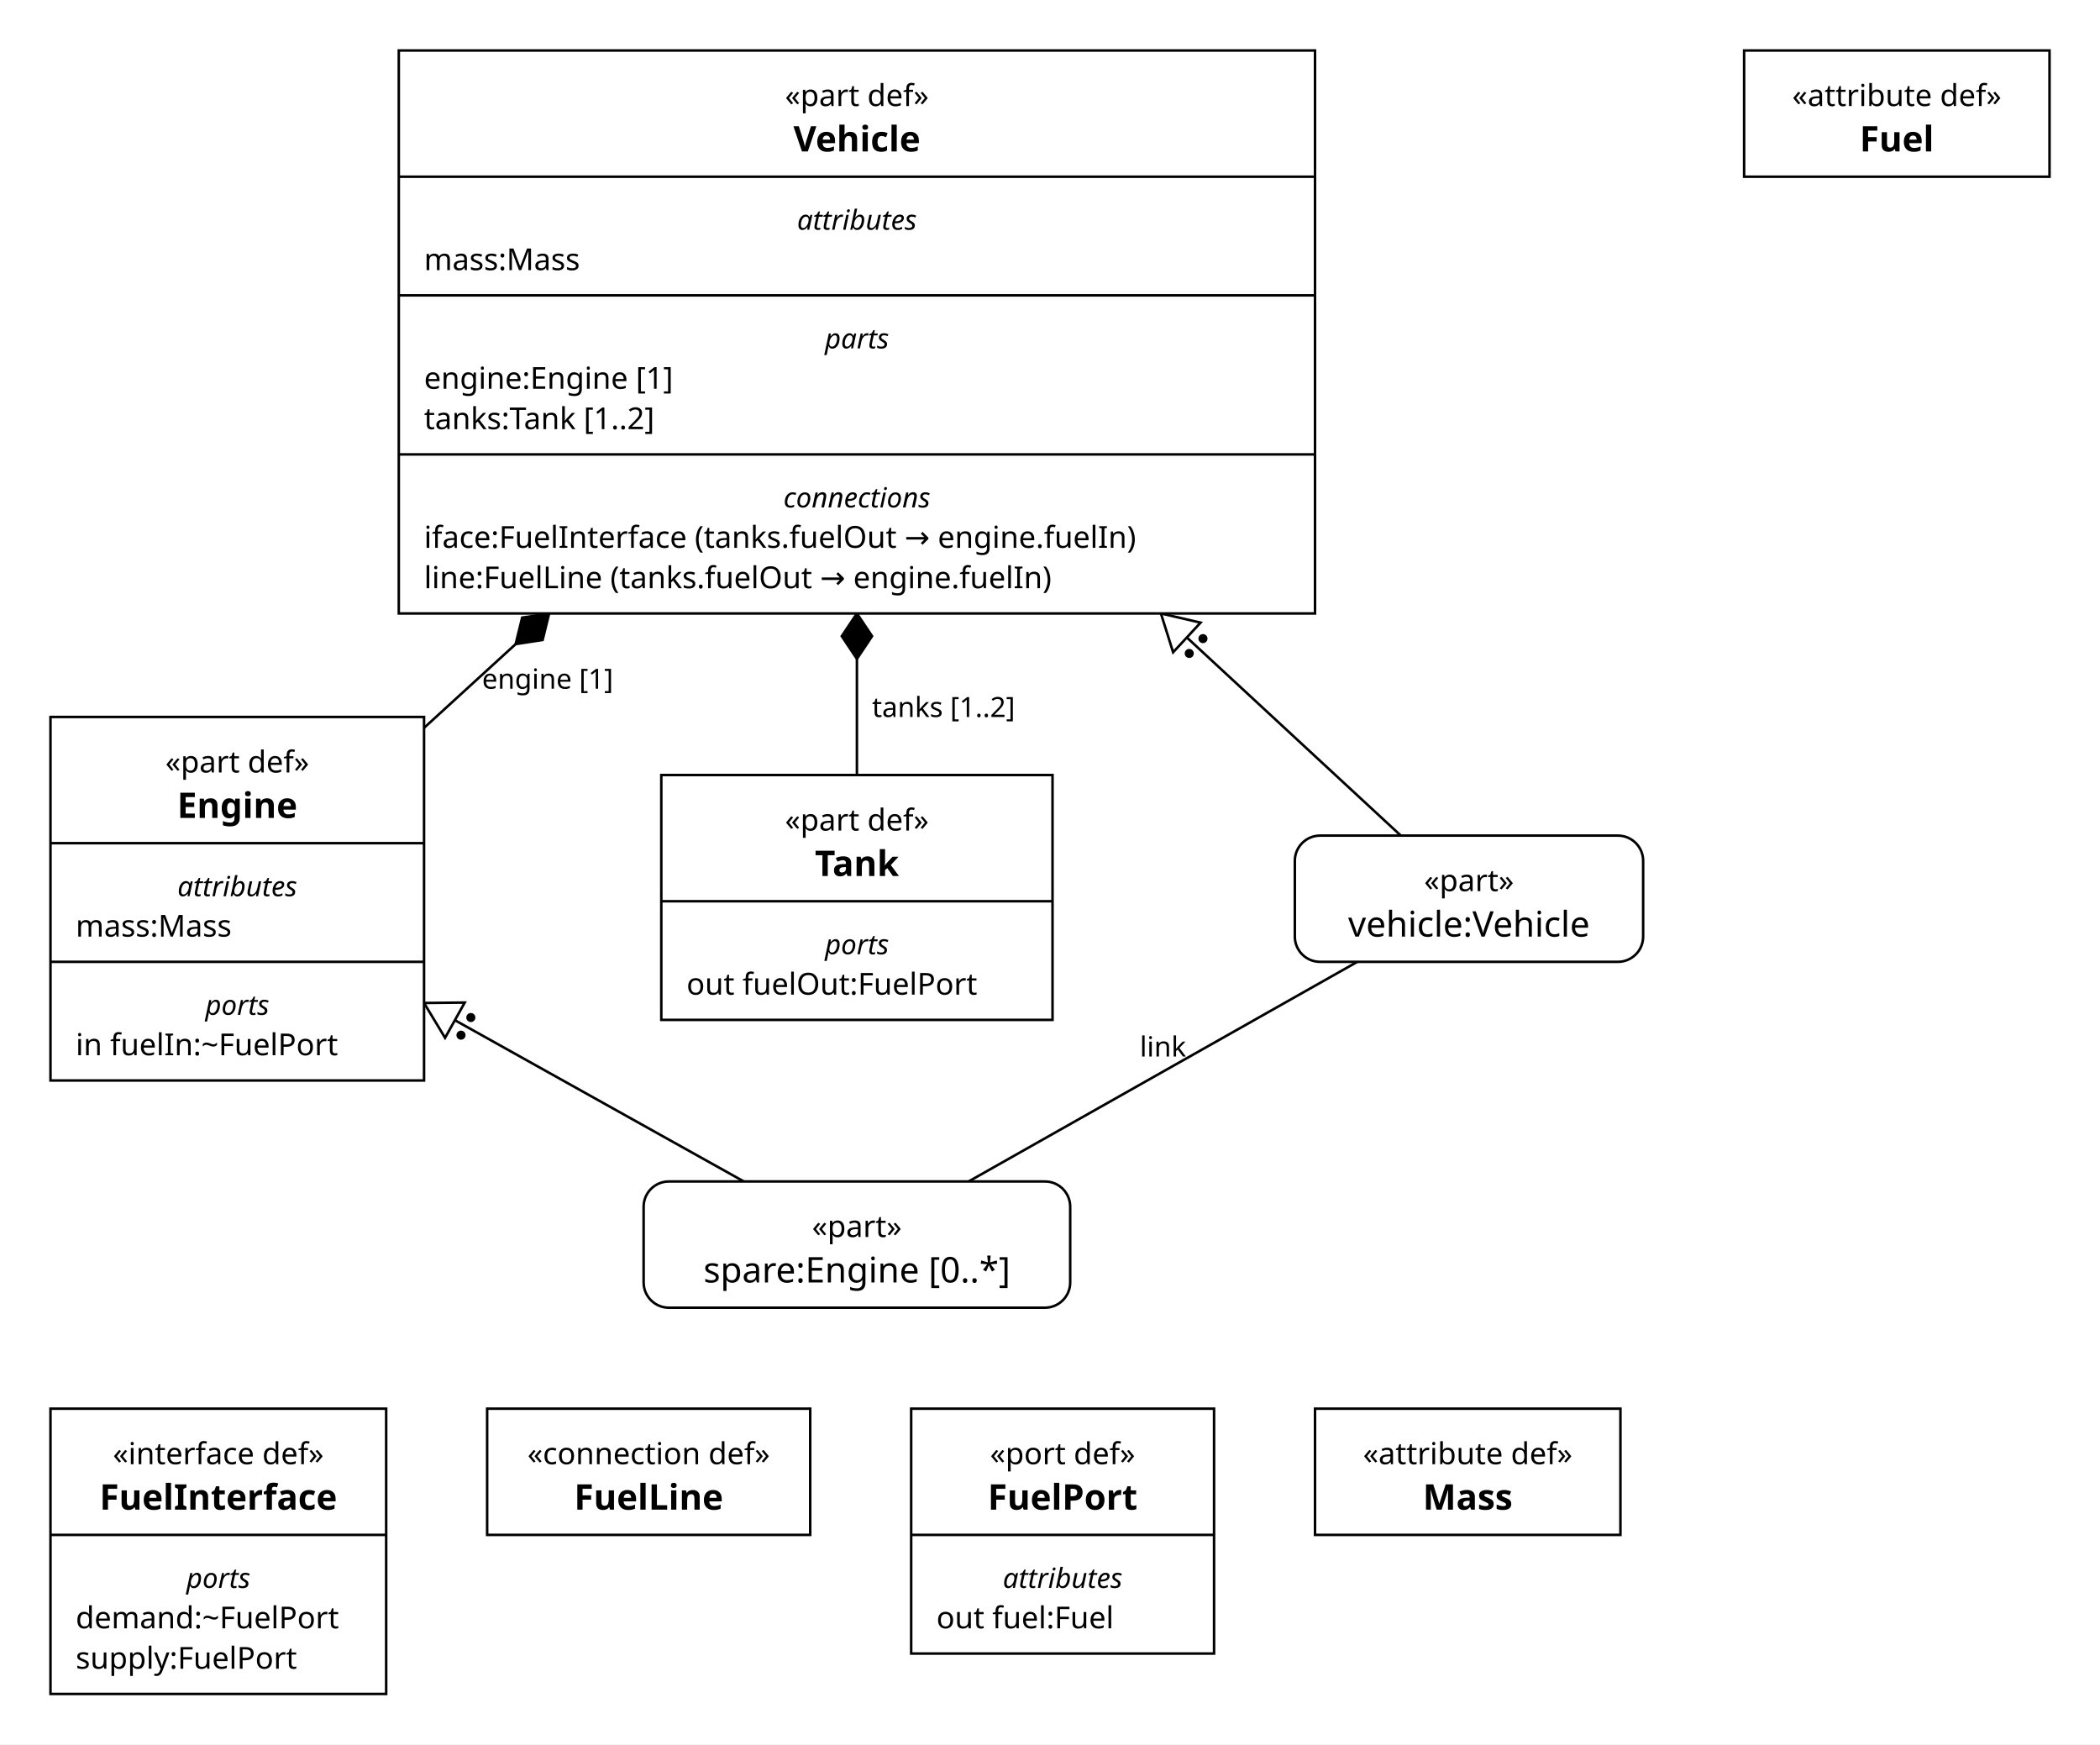
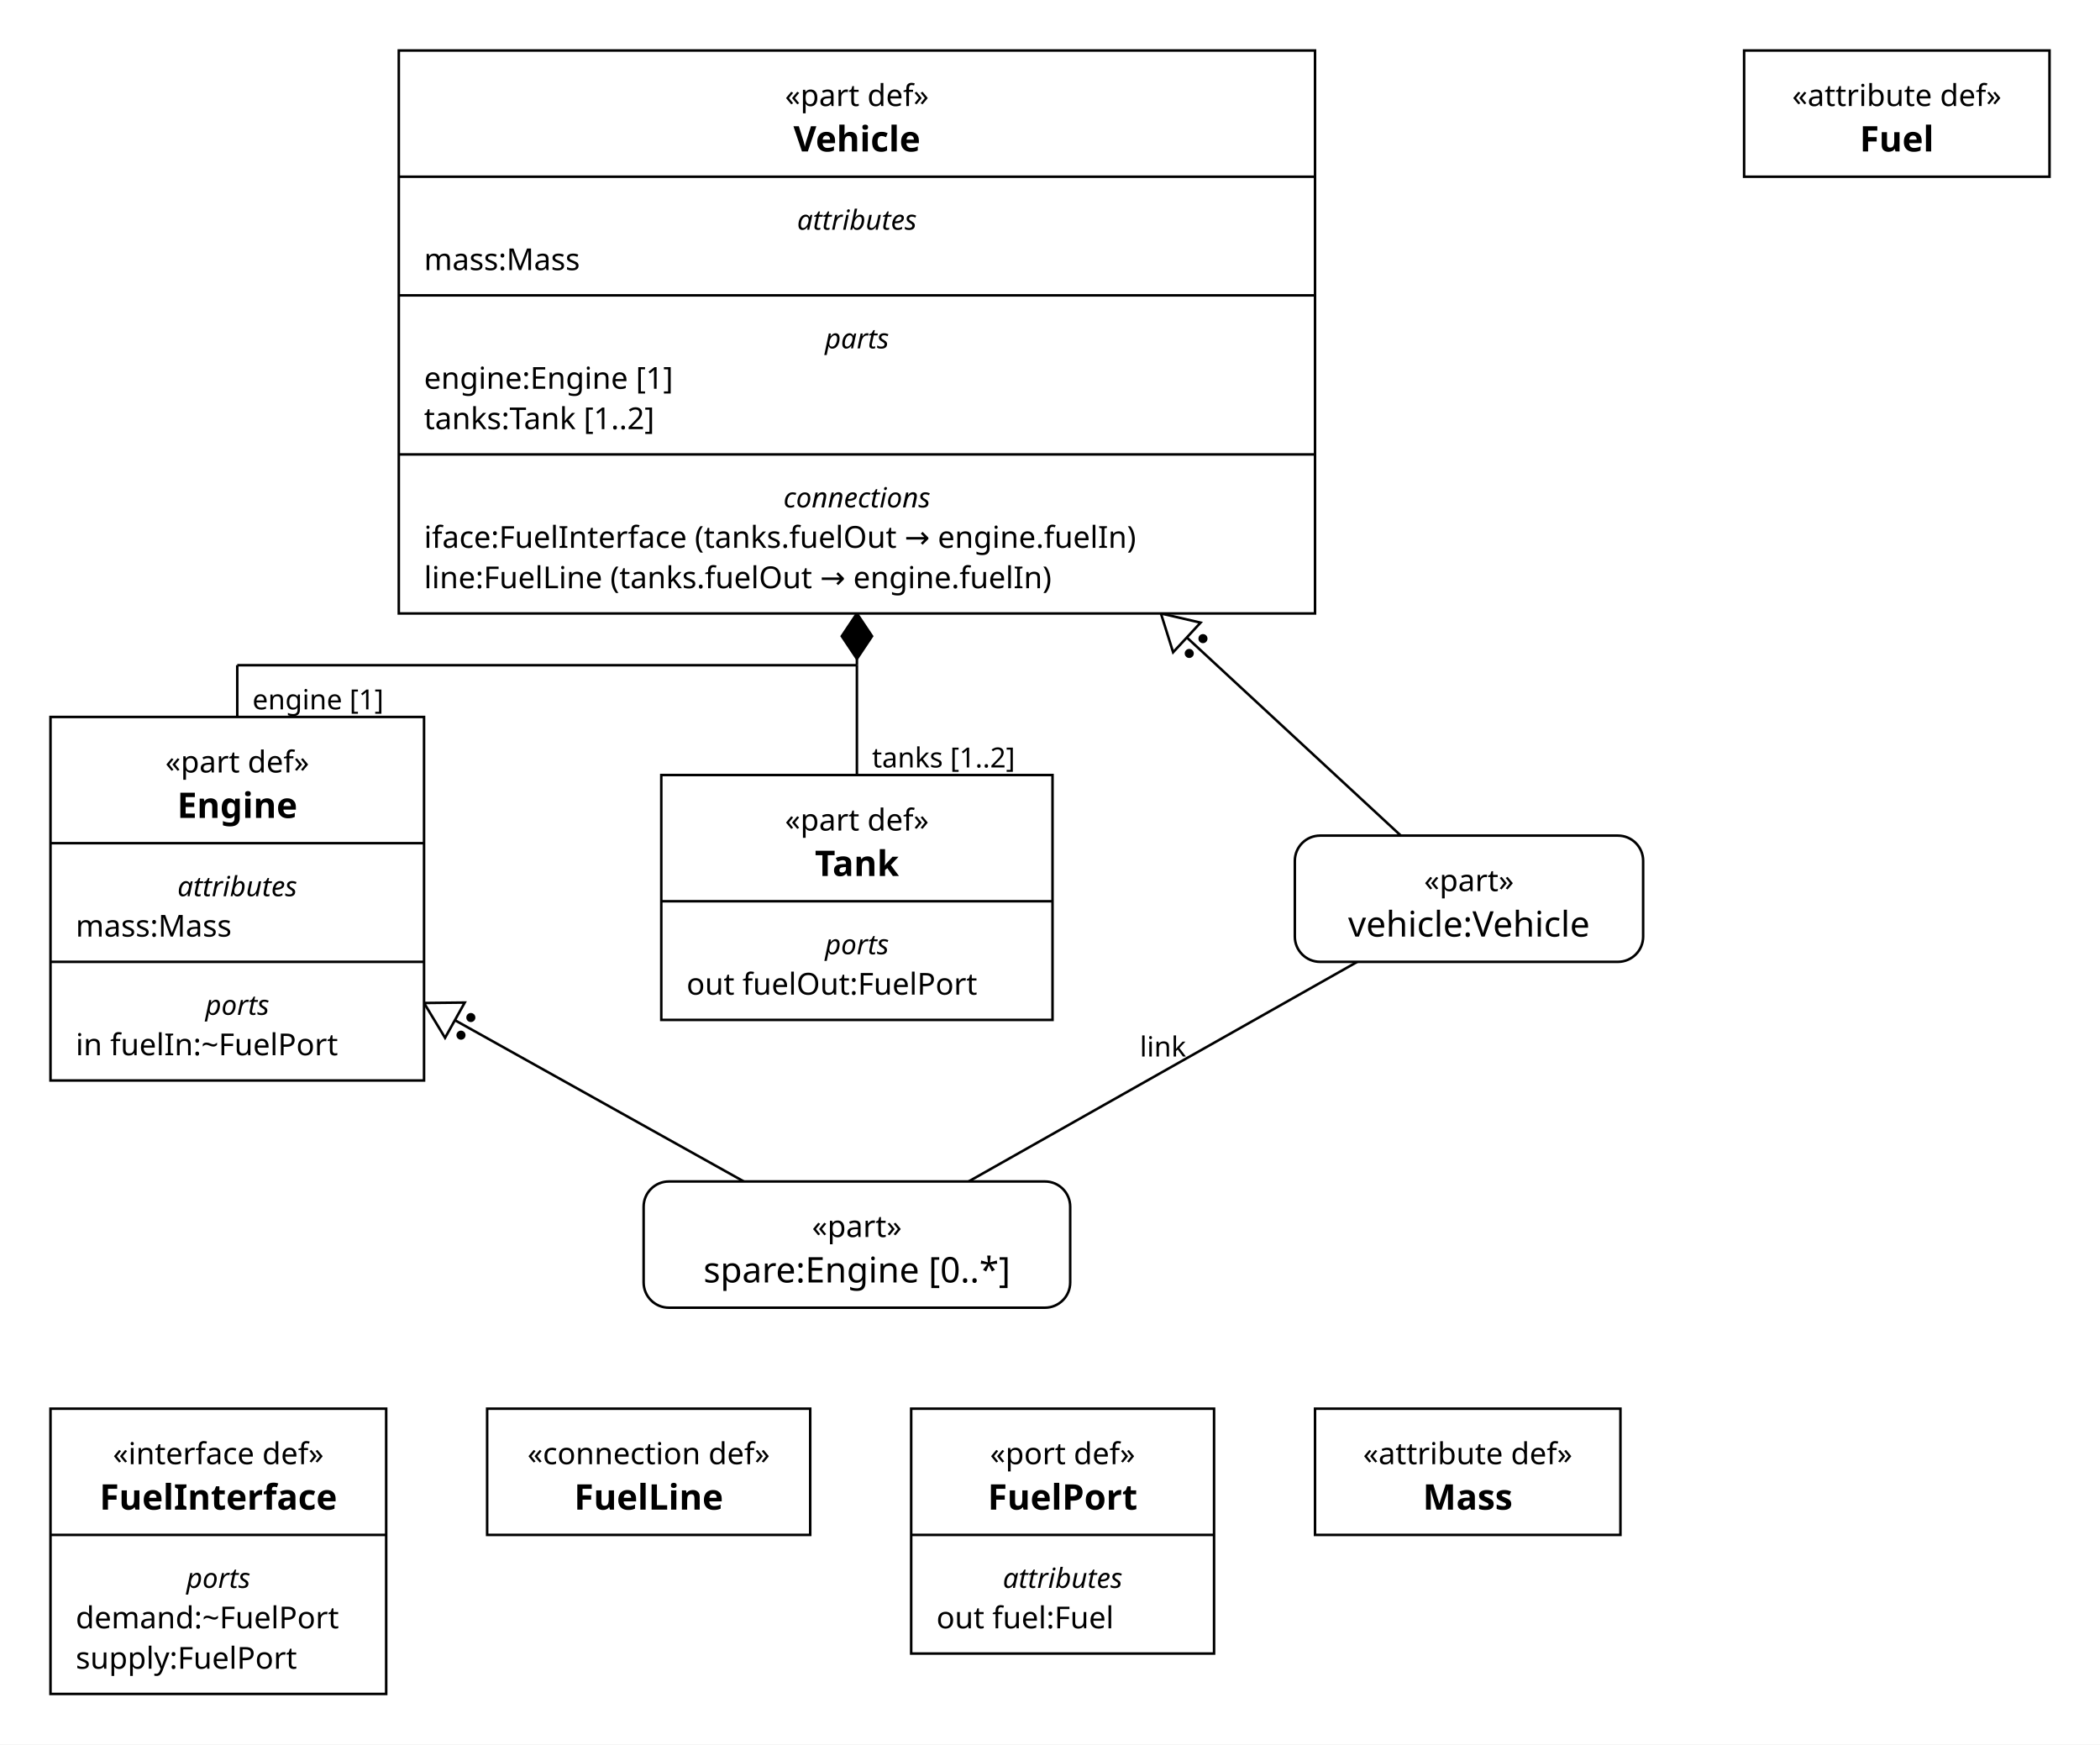
<svg xmlns="http://www.w3.org/2000/svg" width="832" height="691" viewBox="0 0 832 691" font-family="sans-serif">
  <rect x="0" y="0" width="832" height="691" fill="#ffffff" />
-   <polyline points="204.29,255.15 168,288.33" fill="none" stroke="#000000" />
-   <polygon points="217.57,243 206.88,244.65 204.29,255.15 214.98,253.5" fill="#000000" stroke="#000000" />
-   <text x="190.97" y="272.81" text-anchor="start" font-size="11">engine [1]</text>
-   <polyline points="339.5,261 339.5,307" fill="none" stroke="#000000" />
  <polygon points="339.5,243 333.5,252 339.5,261 345.5,252" fill="#000000" stroke="#000000" />
-   <text x="345.5" y="284" text-anchor="start" font-size="11">tanks [1..2]</text>
+   <polyline points="339.5,261 339.5,263.5" fill="none" stroke="#000000" />
+   <polyline points="94,263.5 339.5,263.5" fill="none" stroke="#000000" />
+   <polyline points="94,263.5 94,284" fill="none" stroke="#000000" />
+   <text x="100" y="281" text-anchor="start" font-size="11">engine [1]</text>
+   <polyline points="339.5,263.5 339.5,307" fill="none" stroke="#000000" />
+   <text x="345.5" y="304" text-anchor="start" font-size="11">tanks [1..2]</text>
  <polyline points="294.7,468 180.23,404.12" fill="none" stroke="#000000" />
  <polygon points="168,397.3 184.12,397.13 176.33,411.1" fill="#ffffff" stroke="#000000" />
  <circle cx="186.54" cy="403.06" r="1.8" fill="#000000" />
  <circle cx="182.64" cy="410.05" r="1.8" fill="#000000" />
  <polyline points="555,331 470.21,252.51" fill="none" stroke="#000000" />
  <polygon points="459.94,243 475.65,246.64 464.78,258.38" fill="#ffffff" stroke="#000000" />
  <circle cx="476.6" cy="252.97" r="1.8" fill="#000000" />
  <circle cx="471.17" cy="258.84" r="1.8" fill="#000000" />
  <polyline points="537.75,381 383.75,468" fill="none" stroke="#000000" />
  <text x="460.75" y="418.5" text-anchor="middle" font-size="11">link</text>
  <rect x="20" y="284" width="148" height="144" fill="#ffffff" stroke="#000000" />
  <text x="94" y="306" text-anchor="middle" font-size="12">«part def»</text>
  <text x="94" y="324" text-anchor="middle" font-size="14" font-weight="bold">Engine</text>
  <polyline points="20,334 168,334" fill="none" stroke="#000000" />
  <text x="94" y="355" text-anchor="middle" font-size="11" font-style="italic">attributes</text>
  <text x="30" y="371" text-anchor="start" font-size="12">mass:Mass</text>
  <polyline points="20,381 168,381" fill="none" stroke="#000000" />
  <text x="94" y="402" text-anchor="middle" font-size="11" font-style="italic">ports</text>
  <text x="30" y="418" text-anchor="start" font-size="12">in fuelIn:~FuelPort</text>
  <rect x="691" y="20" width="121" height="50" fill="#ffffff" stroke="#000000" />
  <text x="751.5" y="42" text-anchor="middle" font-size="12">«attribute def»</text>
  <text x="751.5" y="60" text-anchor="middle" font-size="14" font-weight="bold">Fuel</text>
  <rect x="20" y="558" width="133" height="113" fill="#ffffff" stroke="#000000" />
  <text x="86.5" y="580" text-anchor="middle" font-size="12">«interface def»</text>
  <text x="86.5" y="598" text-anchor="middle" font-size="14" font-weight="bold">FuelInterface</text>
  <polyline points="20,608 153,608" fill="none" stroke="#000000" />
  <text x="86.5" y="629" text-anchor="middle" font-size="11" font-style="italic">ports</text>
  <text x="30" y="645" text-anchor="start" font-size="12">demand:~FuelPort</text>
  <text x="30" y="661" text-anchor="start" font-size="12">supply:FuelPort</text>
  <rect x="193" y="558" width="128" height="50" fill="#ffffff" stroke="#000000" />
  <text x="257" y="580" text-anchor="middle" font-size="12">«connection def»</text>
  <text x="257" y="598" text-anchor="middle" font-size="14" font-weight="bold">FuelLine</text>
  <rect x="361" y="558" width="120" height="97" fill="#ffffff" stroke="#000000" />
  <text x="421" y="580" text-anchor="middle" font-size="12">«port def»</text>
  <text x="421" y="598" text-anchor="middle" font-size="14" font-weight="bold">FuelPort</text>
  <polyline points="361,608 481,608" fill="none" stroke="#000000" />
  <text x="421" y="629" text-anchor="middle" font-size="11" font-style="italic">attributes</text>
  <text x="371" y="645" text-anchor="start" font-size="12">out fuel:Fuel</text>
  <rect x="521" y="558" width="121" height="50" fill="#ffffff" stroke="#000000" />
  <text x="581.5" y="580" text-anchor="middle" font-size="12">«attribute def»</text>
  <text x="581.5" y="598" text-anchor="middle" font-size="14" font-weight="bold">Mass</text>
  <rect x="262" y="307" width="155" height="97" fill="#ffffff" stroke="#000000" />
  <text x="339.5" y="329" text-anchor="middle" font-size="12">«part def»</text>
  <text x="339.5" y="347" text-anchor="middle" font-size="14" font-weight="bold">Tank</text>
  <polyline points="262,357 417,357" fill="none" stroke="#000000" />
  <text x="339.5" y="378" text-anchor="middle" font-size="11" font-style="italic">ports</text>
  <text x="272" y="394" text-anchor="start" font-size="12">out fuelOut:FuelPort</text>
  <rect x="158" y="20" width="363" height="223" fill="#ffffff" stroke="#000000" />
  <text x="339.5" y="42" text-anchor="middle" font-size="12">«part def»</text>
  <text x="339.5" y="60" text-anchor="middle" font-size="14" font-weight="bold">Vehicle</text>
  <polyline points="158,70 521,70" fill="none" stroke="#000000" />
  <text x="339.5" y="91" text-anchor="middle" font-size="11" font-style="italic">attributes</text>
  <text x="168" y="107" text-anchor="start" font-size="12">mass:Mass</text>
  <polyline points="158,117 521,117" fill="none" stroke="#000000" />
  <text x="339.5" y="138" text-anchor="middle" font-size="11" font-style="italic">parts</text>
  <text x="168" y="154" text-anchor="start" font-size="12">engine:Engine [1]</text>
  <text x="168" y="170" text-anchor="start" font-size="12">tanks:Tank [1..2]</text>
  <polyline points="158,180 521,180" fill="none" stroke="#000000" />
  <text x="339.5" y="201" text-anchor="middle" font-size="11" font-style="italic">connections</text>
  <text x="168" y="217" text-anchor="start" font-size="12">iface:FuelInterface (tanks.fuelOut → engine.fuelIn)</text>
  <text x="168" y="233" text-anchor="start" font-size="12">line:FuelLine (tanks.fuelOut → engine.fuelIn)</text>
  <rect x="255" y="468" width="169" height="50" rx="10" fill="#ffffff" stroke="#000000" />
  <text x="339.5" y="490" text-anchor="middle" font-size="12">«part»</text>
  <text x="339.5" y="508" text-anchor="middle" font-size="14">spare:Engine [0..*]</text>
  <rect x="513" y="331" width="138" height="50" rx="10" fill="#ffffff" stroke="#000000" />
  <text x="582" y="353" text-anchor="middle" font-size="12">«part»</text>
  <text x="582" y="371" text-anchor="middle" font-size="14">vehicle:Vehicle</text>
</svg>
